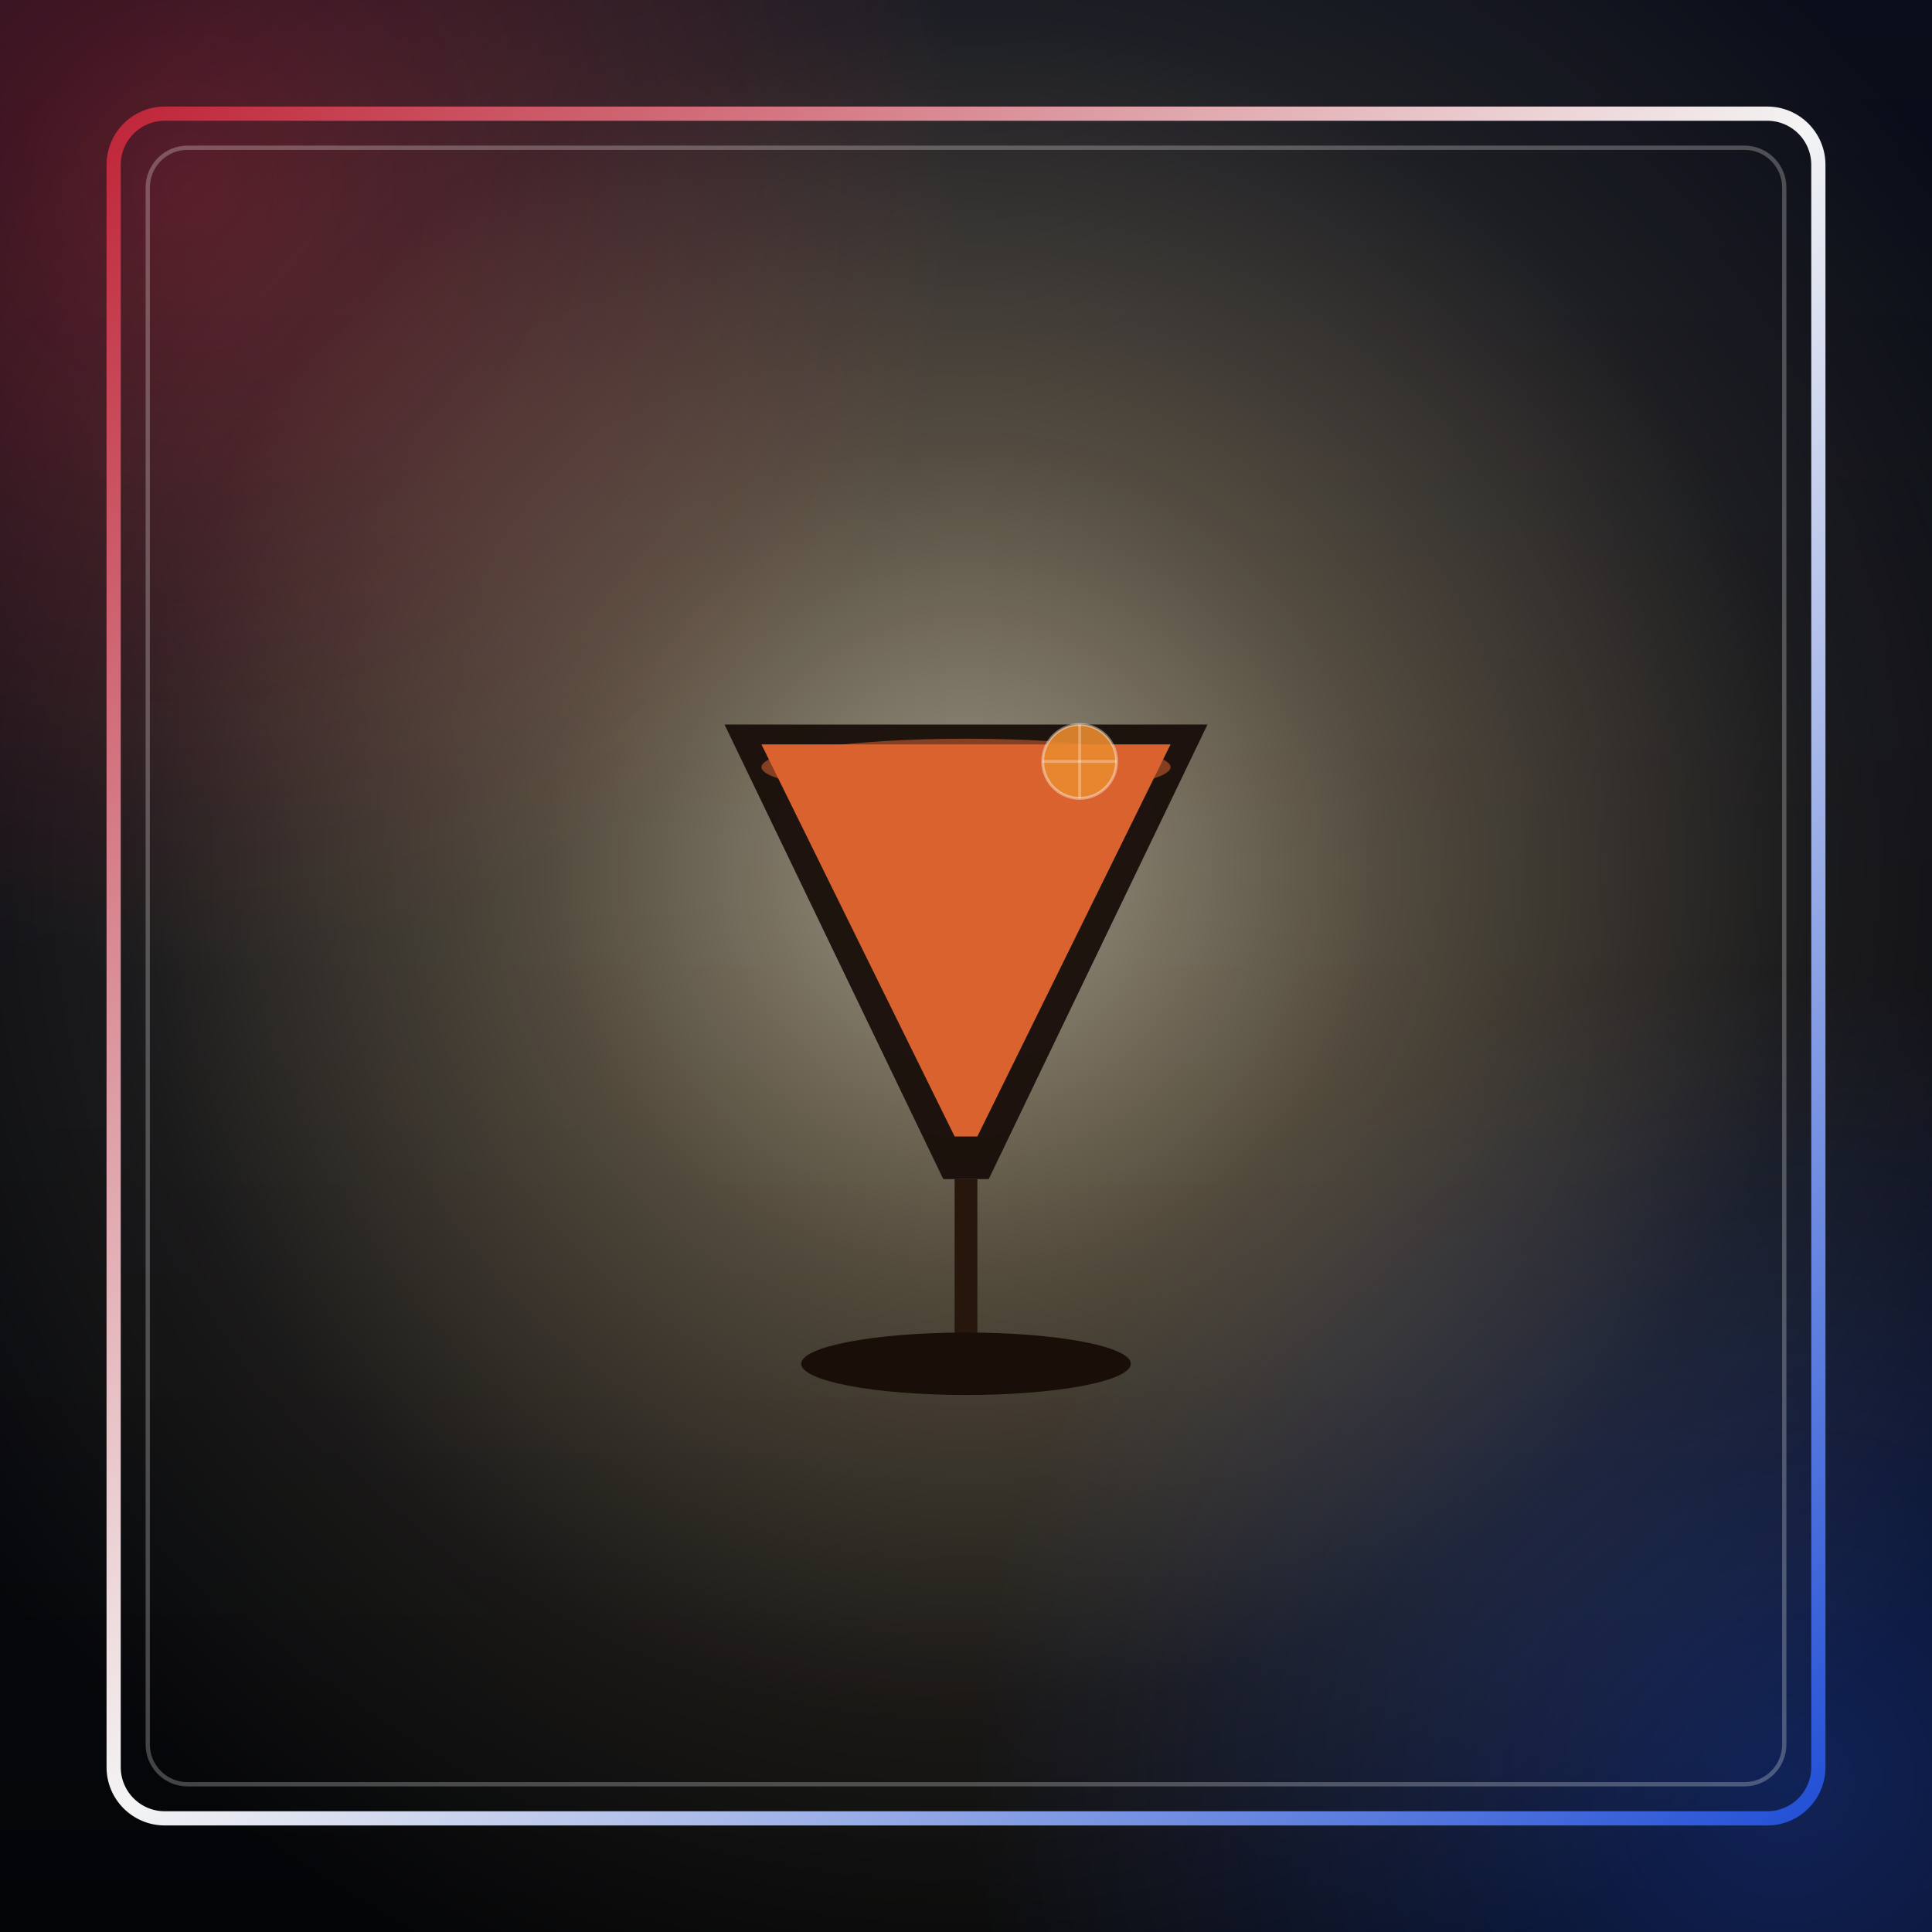
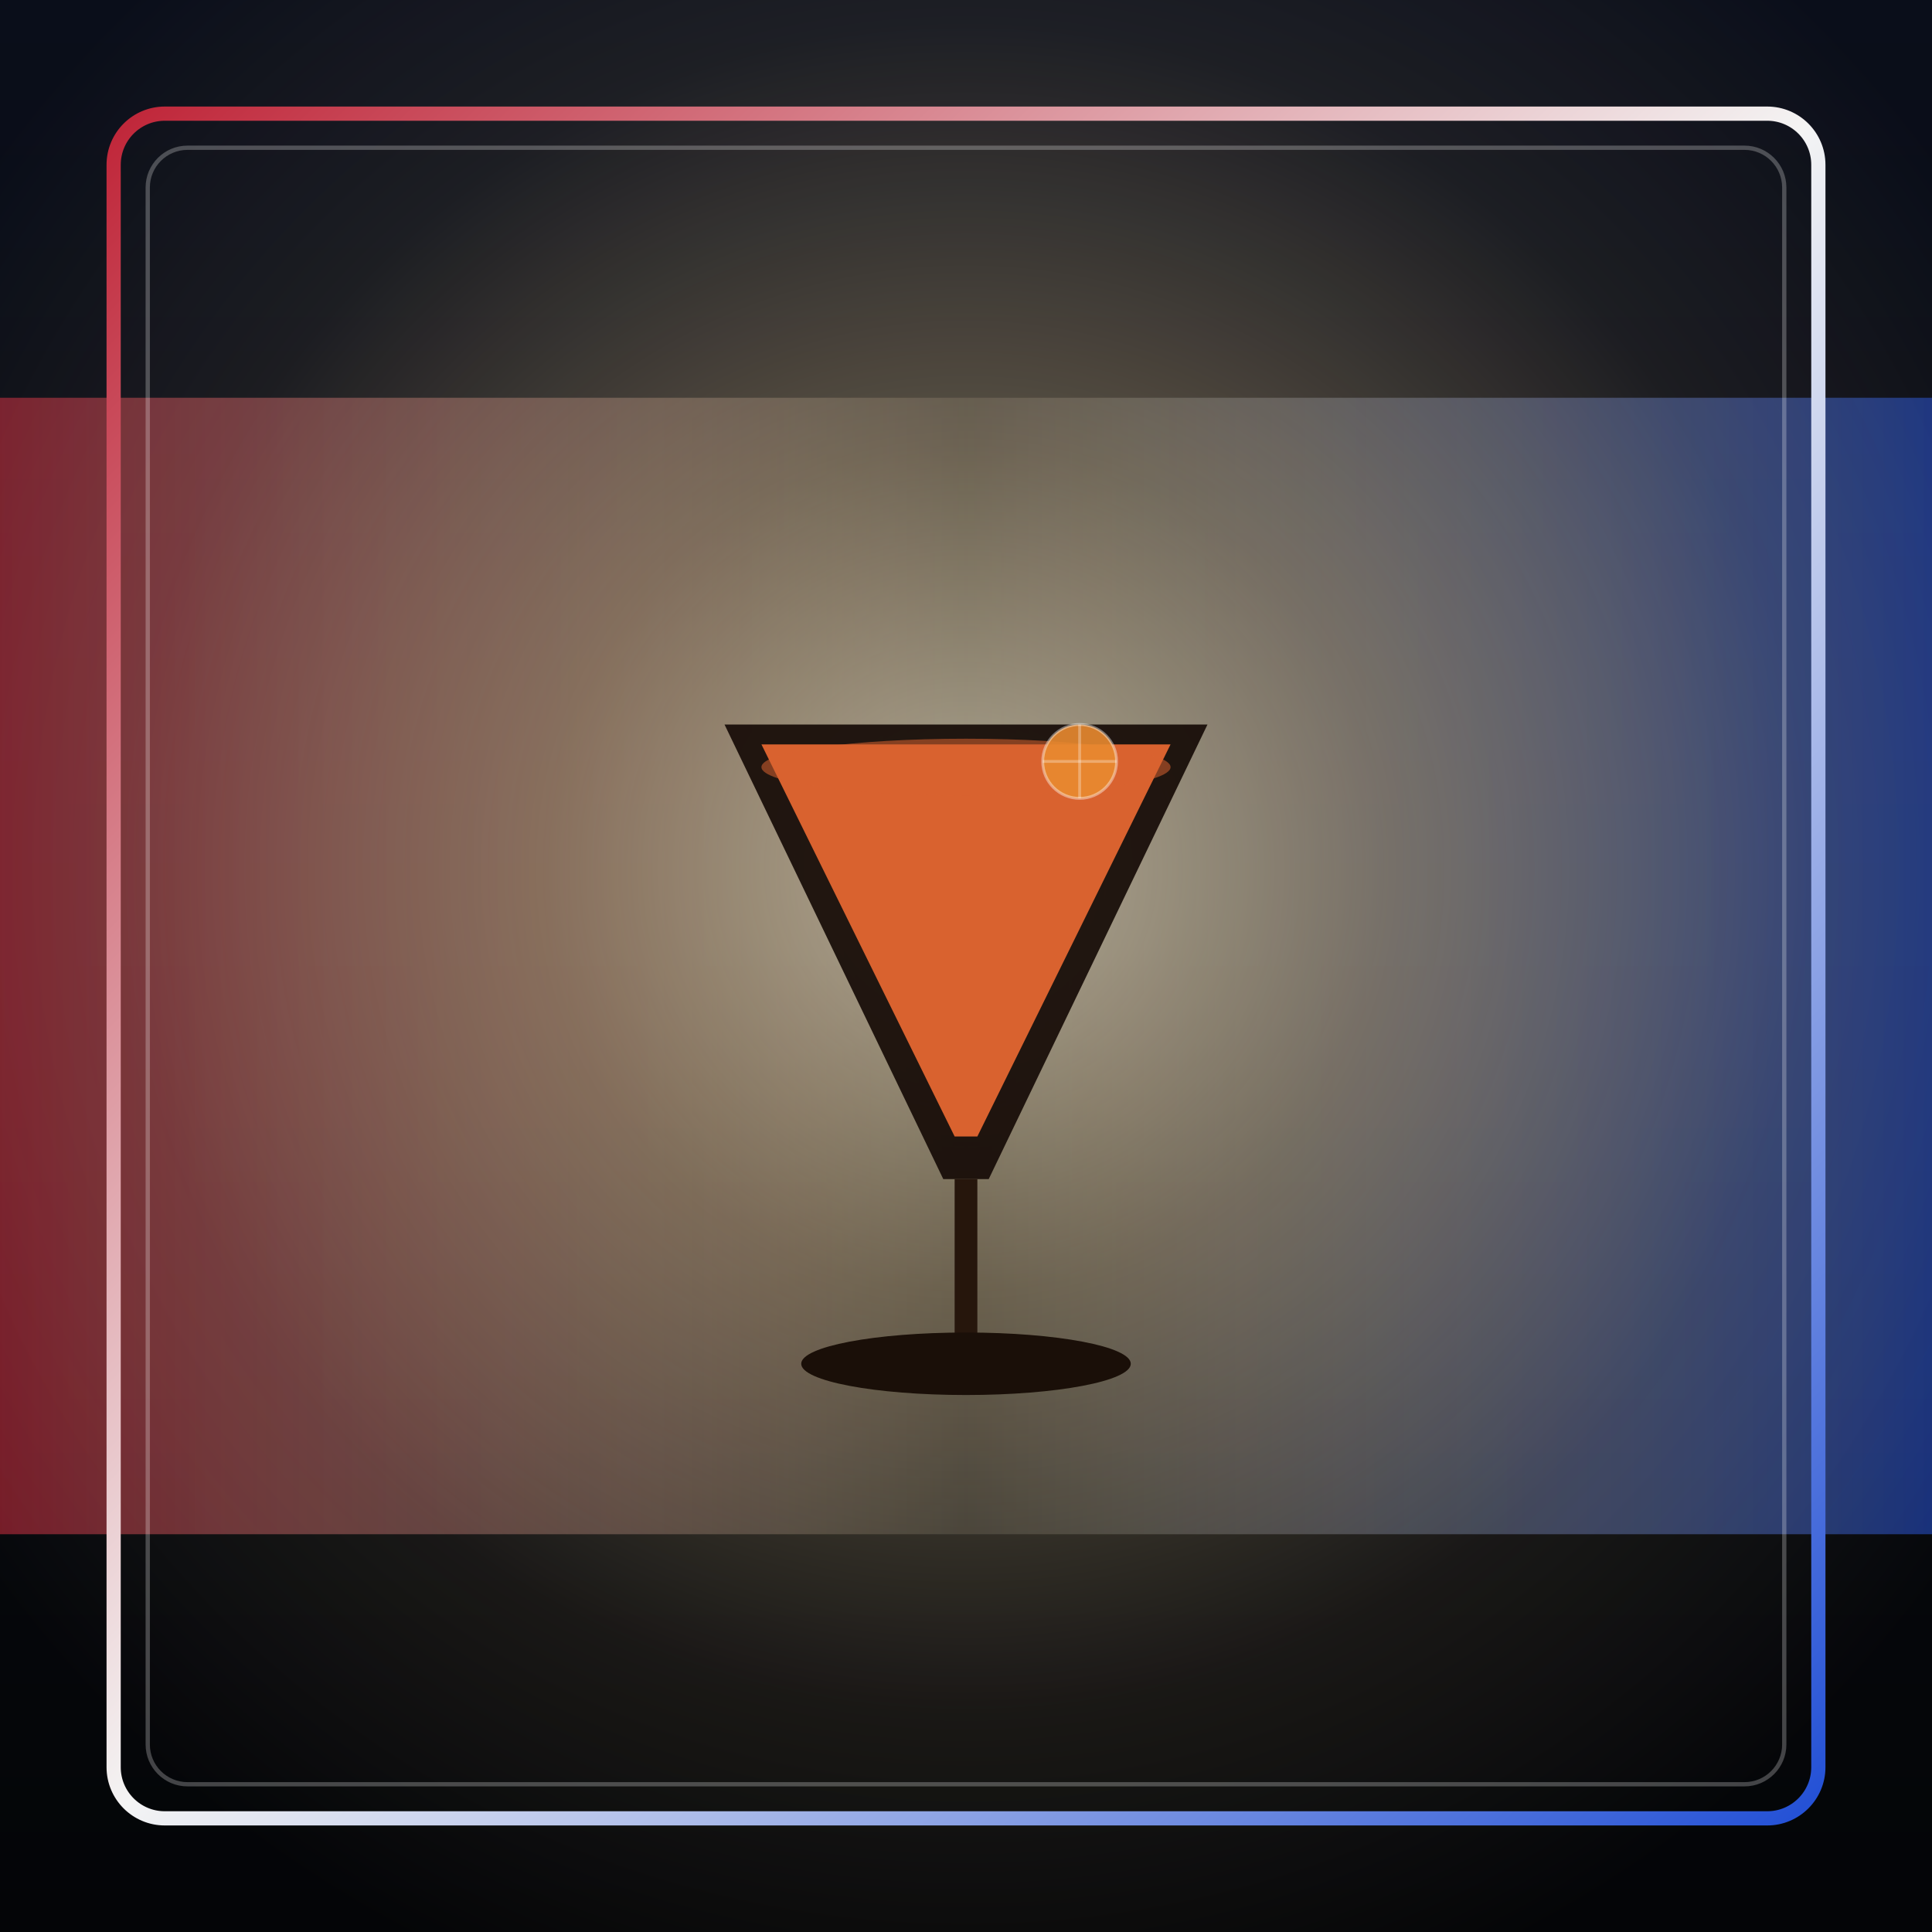
<svg xmlns="http://www.w3.org/2000/svg" width="100%" height="100%" viewBox="0 0 680 680" role="img">
  <defs>
    <linearGradient id="bgGrad" x1="0" y1="0" x2="0" y2="1">
      <stop offset="0" stop-color="#0a0e1a" />
      <stop offset="1" stop-color="#040507" />
    </linearGradient>
-     <radialGradient id="glowRed" cx="0.1" cy="0.1" r="0.4">
-       <stop offset="0" stop-color="#c0273a" stop-opacity="0.4" />
-       <stop offset="1" stop-color="#c0273a" stop-opacity="0" />
-     </radialGradient>
-     <radialGradient id="glowBlue" cx="0.92" cy="0.92" r="0.42">
-       <stop offset="0" stop-color="#2451d6" stop-opacity="0.38" />
-       <stop offset="1" stop-color="#2451d6" stop-opacity="0" />
-     </radialGradient>
+     <linearGradient id="patrioticBand" x1="0" y1="0" x2="1" y2="0">
+       <stop offset="0" stop-color="#c0273a" stop-opacity="0.6" />
+       <stop offset="0.5" stop-color="#fff4d6" stop-opacity="0.12" />
+       <stop offset="1" stop-color="#2451d6" stop-opacity="0.55" />
+     </linearGradient>
    <linearGradient id="frameGrad" x1="0" y1="0" x2="1" y2="1">
      <stop offset="0" stop-color="#c0273a" />
      <stop offset="0.5" stop-color="#f4f4f4" />
      <stop offset="1" stop-color="#2451d6" />
    </linearGradient>
    <radialGradient id="spot" cx="0.5" cy="0.45" r="0.62">
-       <stop offset="0" stop-color="#fff4d6" stop-opacity="0.6" />
-       <stop offset="0.35" stop-color="#ffdfa3" stop-opacity="0.3" />
+       <stop offset="0" stop-color="#fff4d6" stop-opacity="0.65" />
+       <stop offset="0.35" stop-color="#ffdfa3" stop-opacity="0.32" />
      <stop offset="0.7" stop-color="#ffdfa3" stop-opacity="0.08" />
      <stop offset="1" stop-color="#ffdfa3" stop-opacity="0" />
    </radialGradient>
  </defs>
  <rect x="0" y="0" width="680" height="680" fill="url(#bgGrad)" />
-   <rect x="0" y="0" width="680" height="680" fill="url(#glowRed)" />
-   <rect x="0" y="0" width="680" height="680" fill="url(#glowBlue)" />
+   <rect x="0" y="140" width="680" height="400" fill="url(#patrioticBand)" />
  <rect x="0" y="0" width="680" height="680" fill="url(#spot)" />
  <path d="M255 255 L425 255 L348 415 L332 415 Z" fill="#160b06" opacity="0.92" />
  <path d="M268 262 L412 262 L344 400 L336 400 Z" fill="#d9622f" />
  <ellipse cx="340" cy="270" rx="72" ry="10" fill="#d9622f" opacity="0.55" />
  <rect x="336" y="415" width="8" height="62" fill="#26160c" />
  <ellipse cx="340" cy="480" rx="58" ry="11" fill="#1a0f08" />
  <circle cx="380" cy="268" r="13" fill="#e98a2f" opacity="0.9" />
  <circle cx="380" cy="268" r="13" fill="none" stroke="#fff" stroke-opacity="0.4" stroke-width="1" />
  <line x1="380" y1="255" x2="380" y2="281" stroke="#fff" stroke-opacity="0.3" stroke-width="1" />
  <line x1="367" y1="268" x2="393" y2="268" stroke="#fff" stroke-opacity="0.3" stroke-width="1" />
  <rect x="40" y="40" width="600" height="600" rx="18" fill="none" stroke="url(#frameGrad)" stroke-width="5" />
  <rect x="52" y="52" width="576" height="576" rx="14" fill="none" stroke="#ffffff" stroke-opacity="0.25" stroke-width="1.5" />
</svg>
